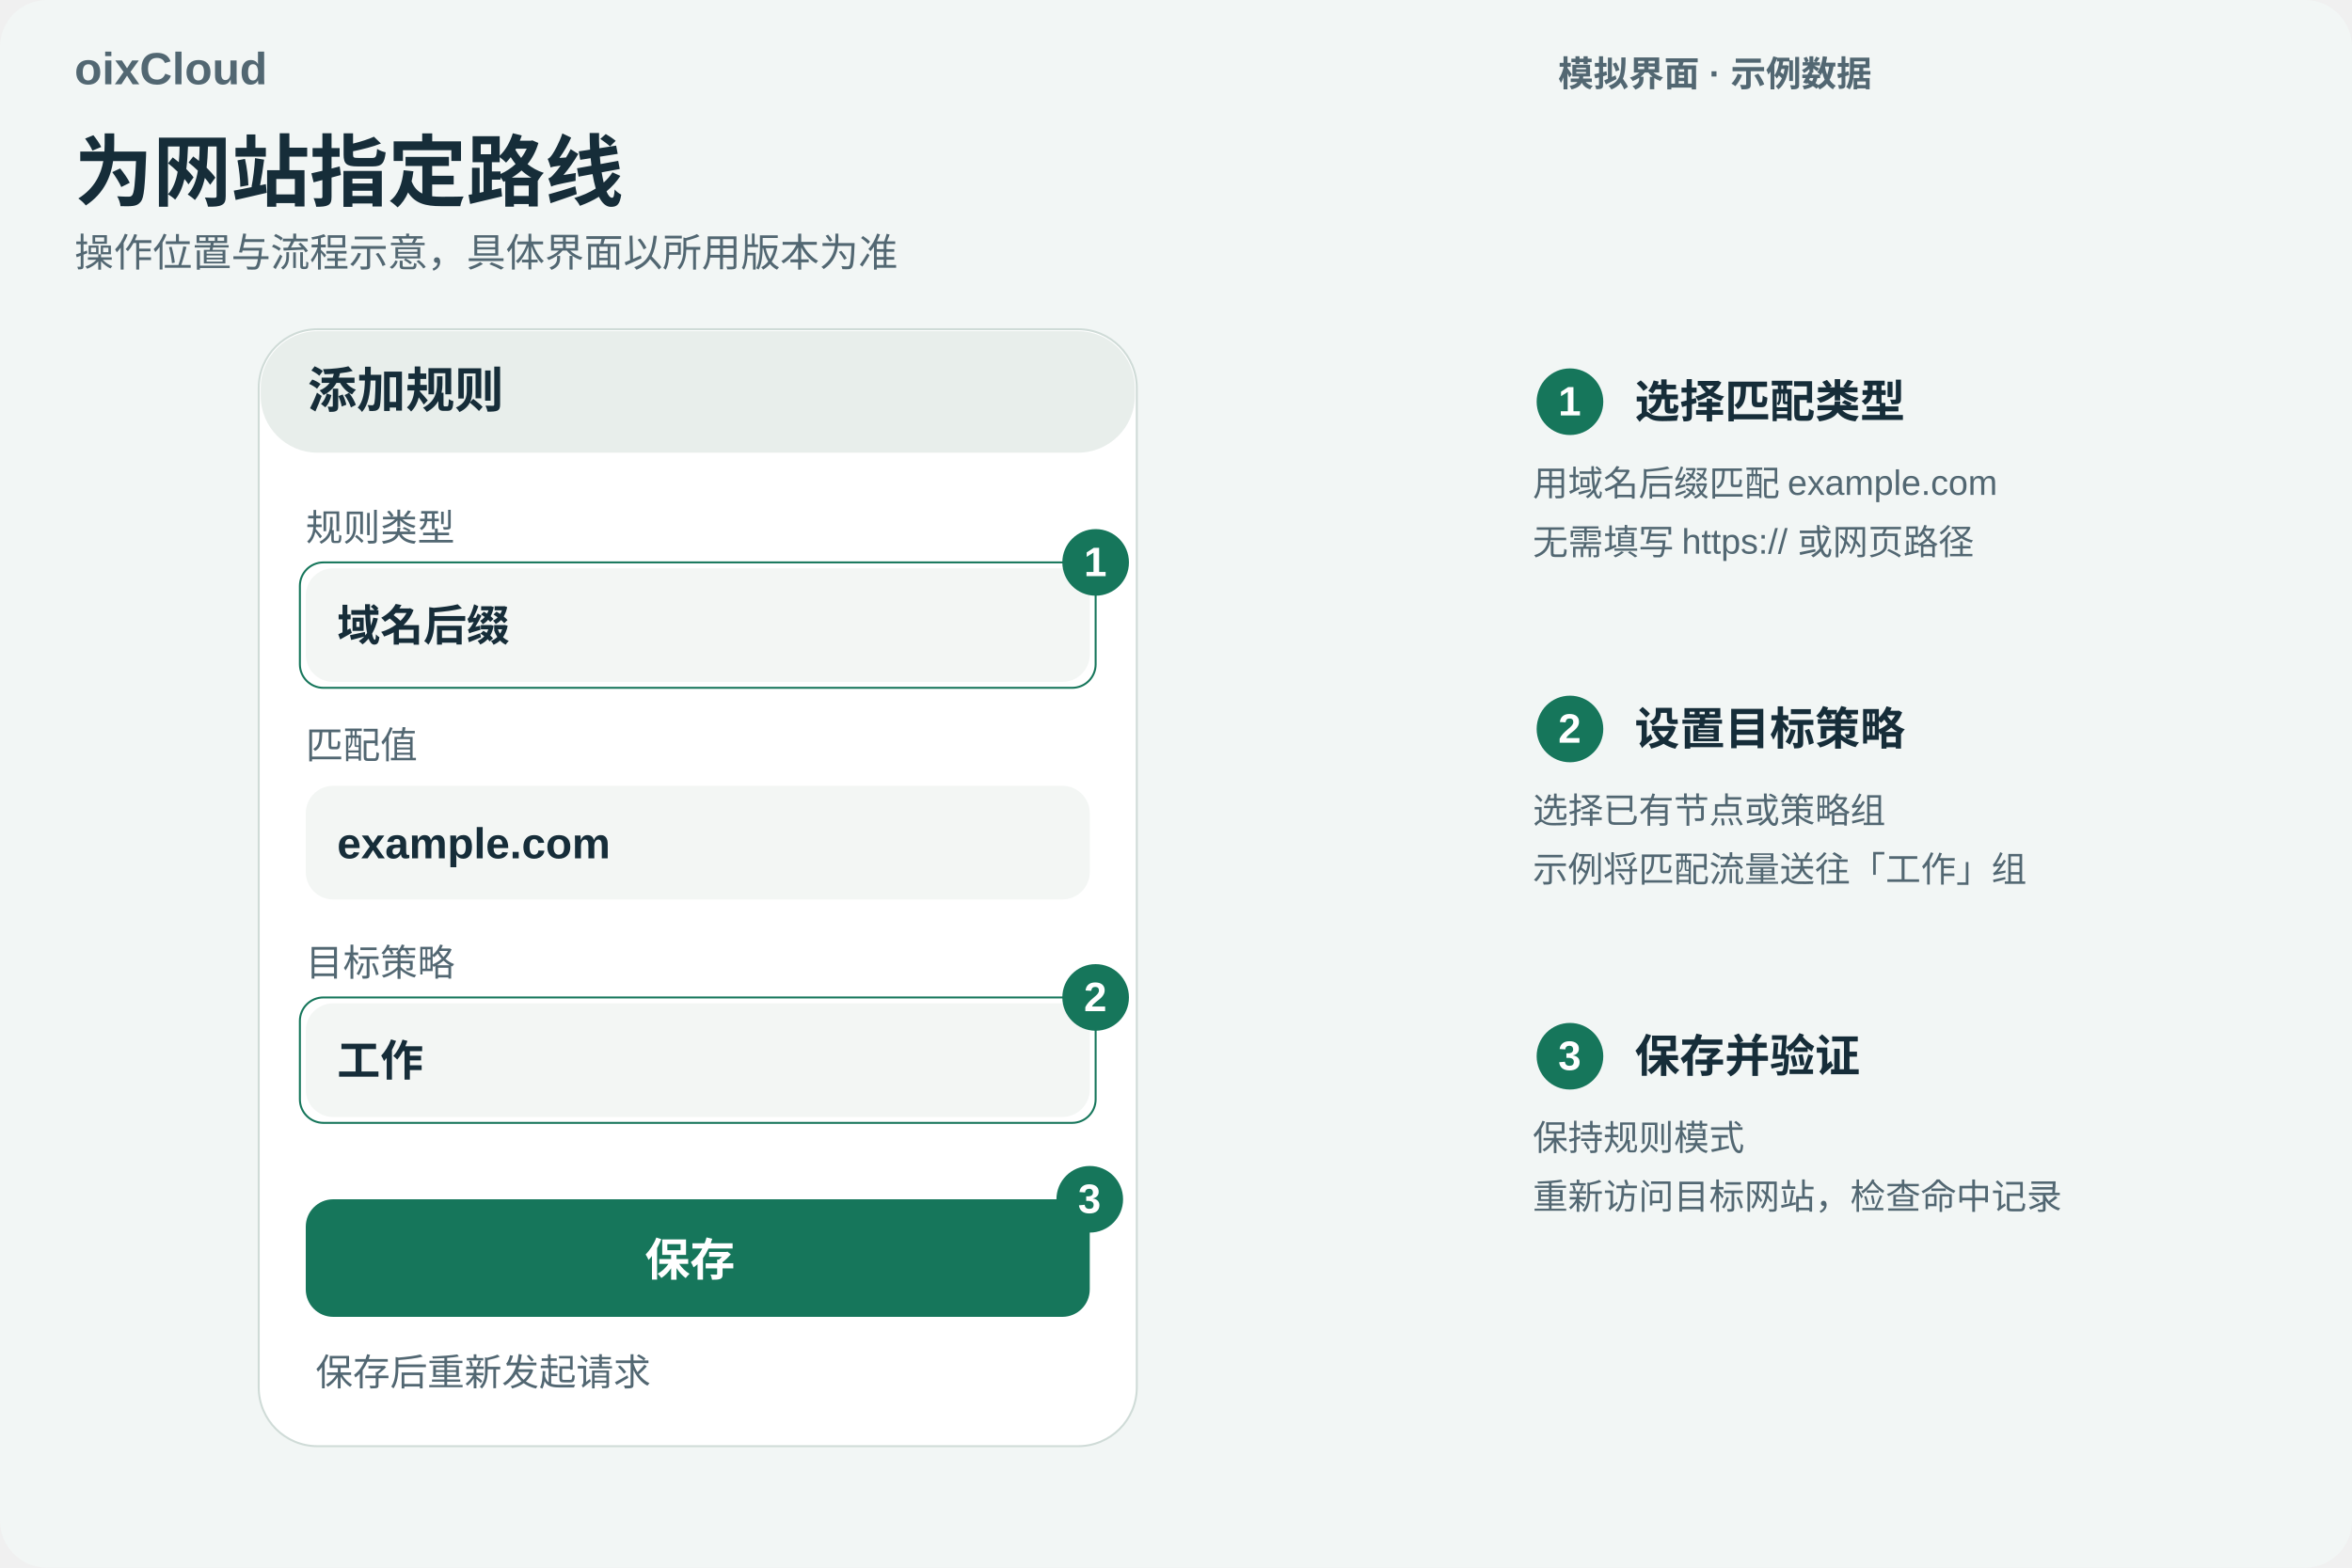
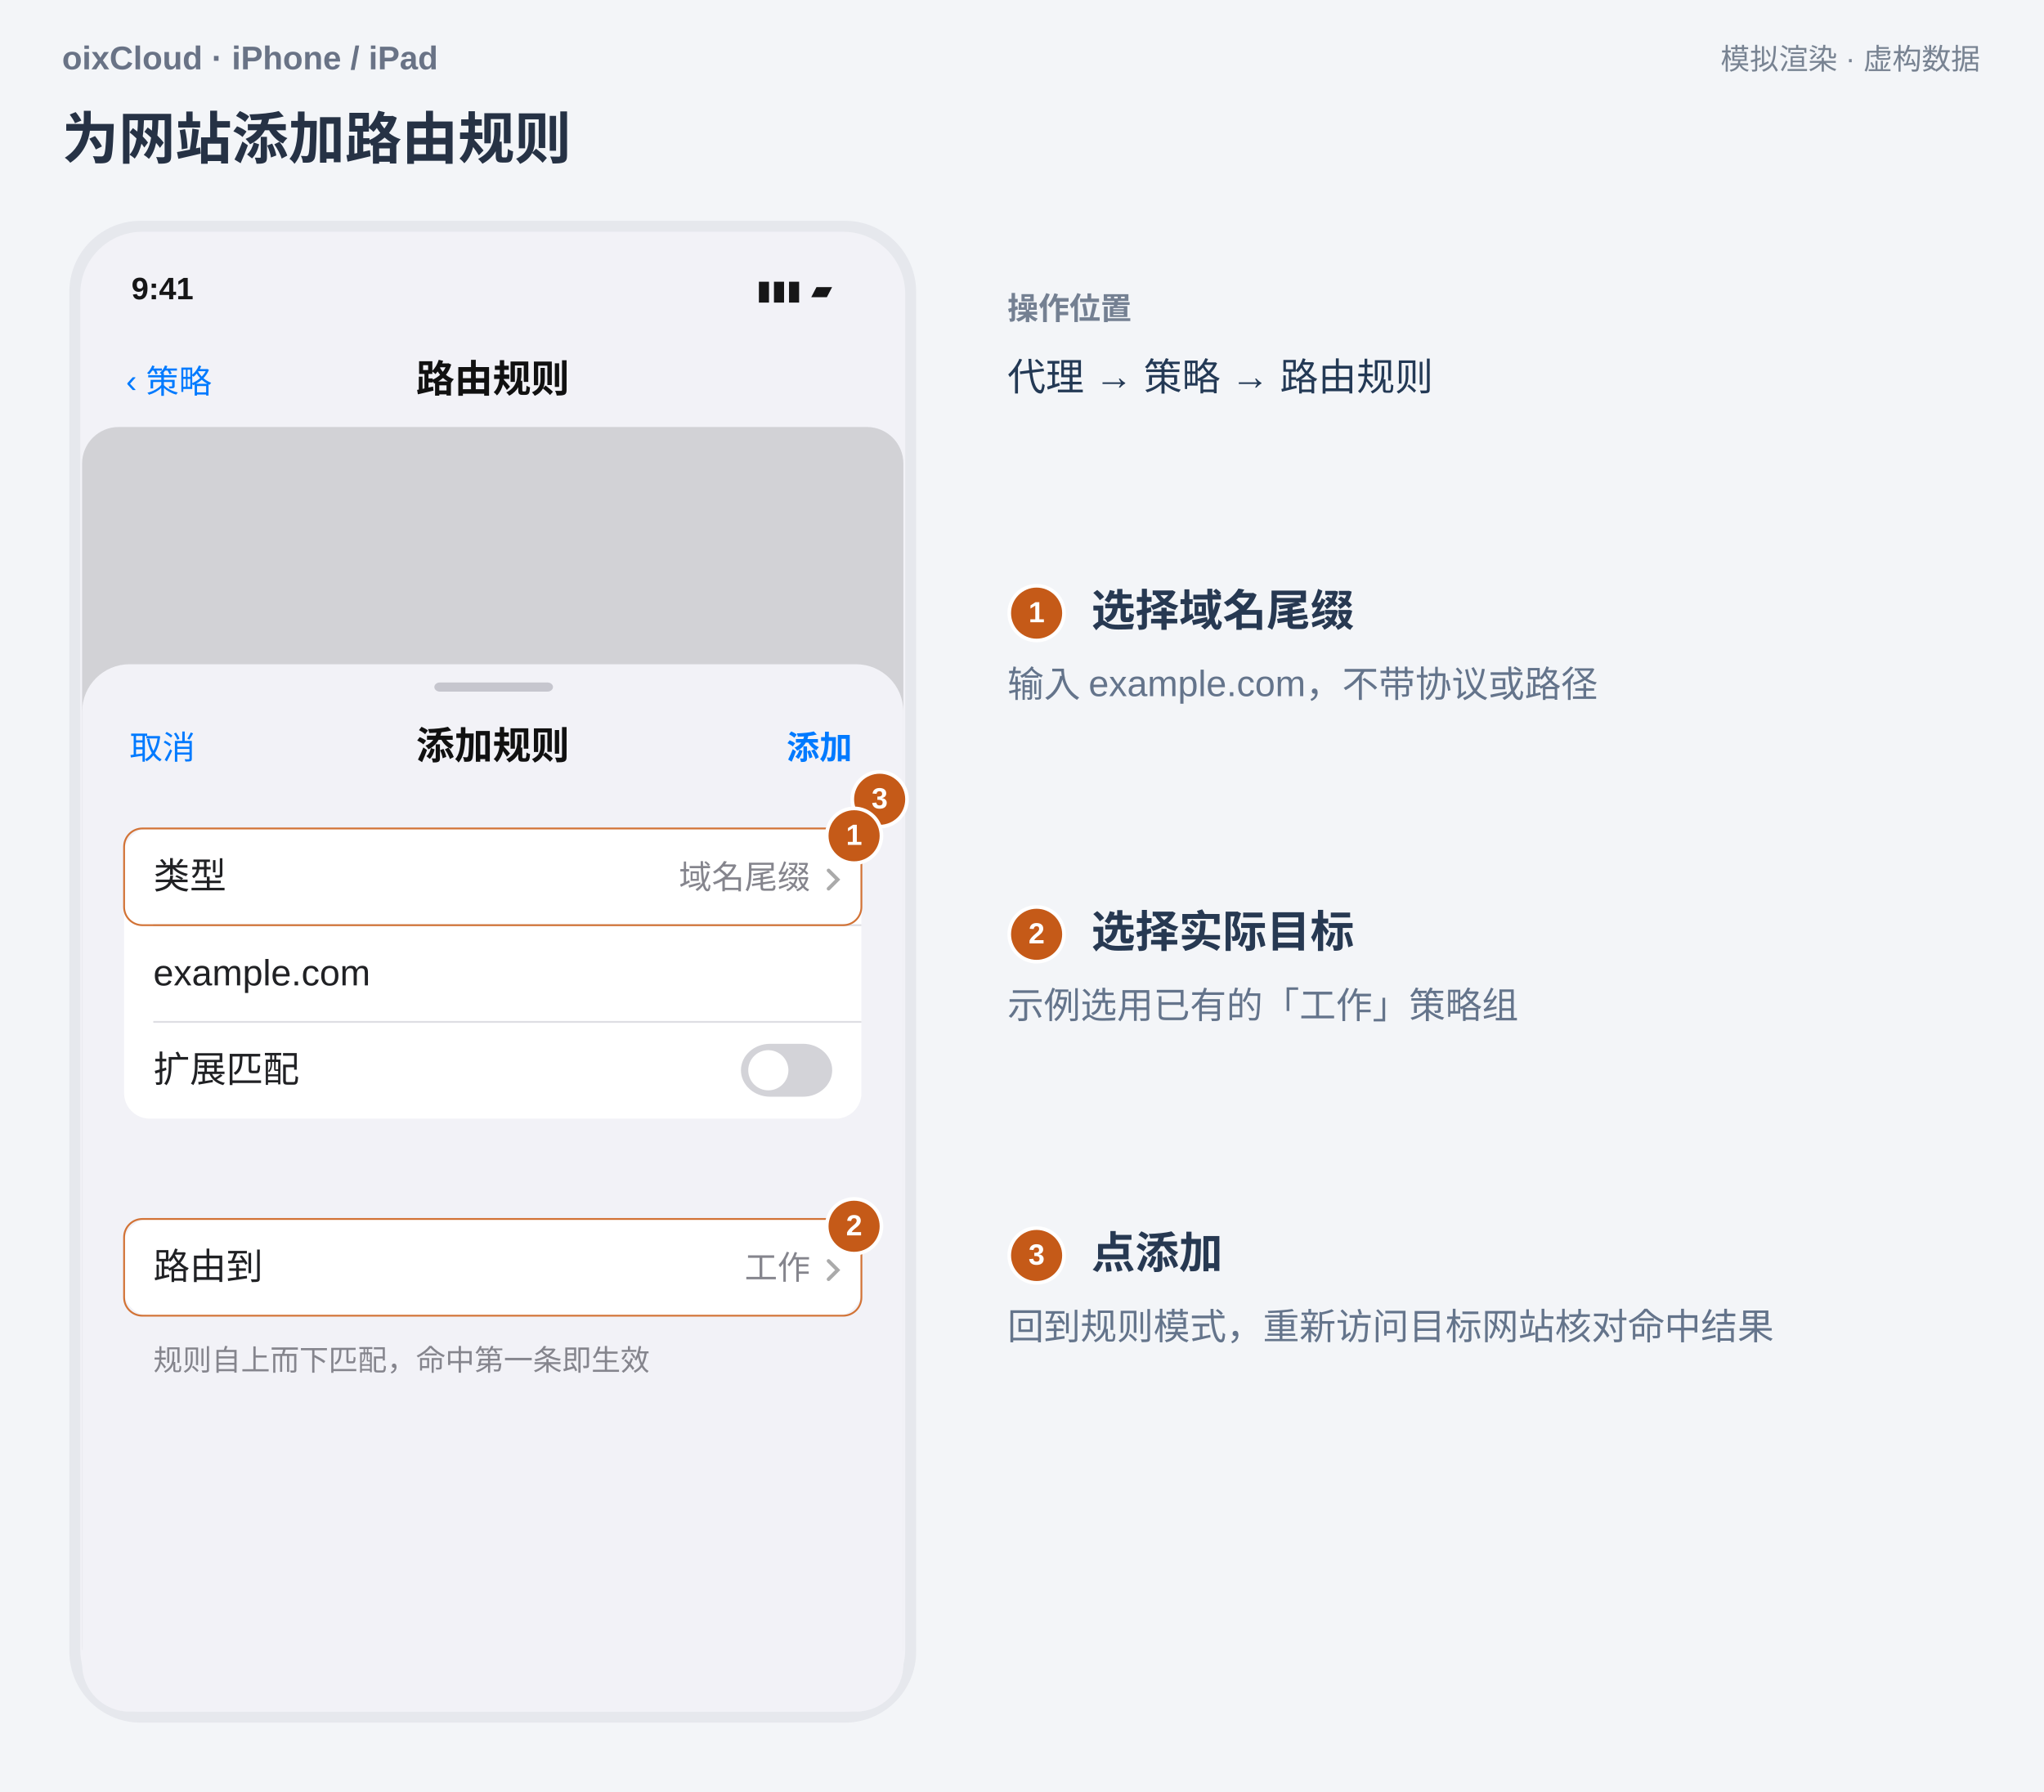
- <svg xmlns="http://www.w3.org/2000/svg" width="1200" height="800" viewBox="0 0 1200 800" role="img" aria-labelledby="title desc">
-   <g font-family="-apple-system,BlinkMacSystemFont,'Segoe UI','Noto Sans SC',Arial,sans-serif">
-     <rect x="0" y="0" width="1200" height="800" rx="24" fill="#f2f6f5" stroke="none" />
-     <text x="38" y="43" font-size="23" font-weight="600" fill="#526772">oixCloud</text>
-     <text x="38" y="102" font-size="40" font-weight="750" fill="#162d39">为网站指定路线</text>
-     <text x="38" y="136" font-size="20" font-weight="400" fill="#526772">操作位置与流程示意，具体界面以所用版本为准</text>
-     <text x="795" y="44" font-size="18" font-weight="600" fill="#526772">模拟界面 · 示例数据</text>
-     <rect x="132" y="168" width="448" height="570" rx="30" fill="#fff" stroke="#cfdbd7" />
-     <rect x="133" y="169" width="446" height="62" rx="29" fill="#e8eeeb" stroke="none" />
-     <text x="157" y="208" font-size="25" font-weight="700" fill="#162d39">添加规则</text>
-     <text x="156" y="276" font-size="19" font-weight="400" fill="#526772">规则类型</text>
-     <rect x="156" y="290" width="400" height="58" rx="14" fill="#f3f6f4" stroke="none" />
-     <text x="172" y="327" font-size="22" font-weight="600" fill="#162d39">域名后缀</text>
-     <rect x="153" y="287" width="406" height="64" rx="12" fill="none" stroke="#16765b" />
-     <circle cx="559" cy="287" r="17" fill="#16765b" />
-     <text x="553" y="294" font-size="21" font-weight="700" fill="#fff">1</text>
-     <text x="156" y="387" font-size="19" font-weight="400" fill="#526772">匹配值</text>
-     <rect x="156" y="401" width="400" height="58" rx="14" fill="#f3f6f4" stroke="none" />
-     <text x="172" y="438" font-size="22" font-weight="600" fill="#162d39">example.com</text>
-     <text x="156" y="498" font-size="19" font-weight="400" fill="#526772">目标策略</text>
-     <rect x="156" y="512" width="400" height="58" rx="14" fill="#f3f6f4" stroke="none" />
-     <text x="172" y="549" font-size="22" font-weight="600" fill="#162d39">工作</text>
-     <rect x="153" y="509" width="406" height="64" rx="12" fill="none" stroke="#16765b" />
-     <circle cx="559" cy="509" r="17" fill="#16765b" />
-     <text x="553" y="516" font-size="21" font-weight="700" fill="#fff">2</text>
-     <rect x="156" y="612" width="400" height="60" rx="14" fill="#16765b" stroke="none" />
-     <text x="329" y="651" font-size="23" font-weight="650" fill="#fff">保存</text>
-     <circle cx="556" cy="612" r="17" fill="#16765b" />
-     <text x="550" y="619" font-size="21" font-weight="700" fill="#fff">3</text>
-     <text x="161" y="707" font-size="19" font-weight="400" fill="#526772">保存后重新发起请求</text>
-     <circle cx="801" cy="205" r="17" fill="#16765b" />
-     <text x="795" y="212" font-size="21" font-weight="700" fill="#fff">1</text>
-     <text x="834" y="213" font-size="23" font-weight="700" fill="#162d39">选择匹配类型</text>
-     <text x="782" y="253" font-size="18" font-weight="400" fill="#526772">用域名后缀匹配 example.com</text>
-     <text x="782" y="283" font-size="18" font-weight="400" fill="#526772">无需填写 https:// 或网页路径</text>
-     <circle cx="801" cy="372" r="17" fill="#16765b" />
-     <text x="795" y="379" font-size="21" font-weight="700" fill="#fff">2</text>
-     <text x="834" y="380" font-size="23" font-weight="700" fill="#162d39">设置目标策略</text>
-     <text x="782" y="420" font-size="18" font-weight="400" fill="#526772">选择已有节点或策略组</text>
-     <text x="782" y="450" font-size="18" font-weight="400" fill="#526772">示例将匹配流量送往「工作」组</text>
-     <circle cx="801" cy="539" r="17" fill="#16765b" />
-     <text x="795" y="546" font-size="21" font-weight="700" fill="#fff">3</text>
-     <text x="834" y="547" font-size="23" font-weight="700" fill="#162d39">保存并验证</text>
-     <text x="782" y="587" font-size="18" font-weight="400" fill="#526772">保持规则模式</text>
-     <text x="782" y="617" font-size="18" font-weight="400" fill="#526772">重新访问目标网站，检查命中记录</text>
+ <svg xmlns="http://www.w3.org/2000/svg" width="1120" height="982" viewBox="0 0 1120 982" role="img" aria-labelledby="title desc">
+   <g font-family="-apple-system,BlinkMacSystemFont,'PingFang SC','Segoe UI',Arial,sans-serif">
+     <rect x="0" y="0" width="1120" height="982" rx="0" fill="#f3f5f8" stroke="none" />
+     <text x="34" y="38" font-size="18" fill="#697386" font-weight="600" text-anchor="start">oixCloud · iPhone / iPad</text>
+     <text x="1085" y="38" font-size="16" fill="#788392" font-weight="500" text-anchor="end">模拟渲染 · 虚构数据</text>
+     <text x="34" y="87" font-size="31" fill="#263245" font-weight="700" text-anchor="start">为网站添加路由规则</text>
+     <rect x="38" y="121" width="464" height="823" rx="39" fill="#e6e8ed" stroke="none" />
+     <rect x="44" y="127" width="452" height="811" rx="34" fill="#f2f2f7" stroke="none" />
+     <text x="72" y="164" font-size="17" fill="#161617" font-weight="650" text-anchor="start">9:41</text>
+     <text x="456" y="164" font-size="15" fill="#161617" font-weight="600" text-anchor="end">▮▮▮  ▰</text>
+     <text x="69" y="215" font-size="18" fill="#007aff" font-weight="400" text-anchor="start">‹ 策略</text>
+     <text x="270" y="215" font-size="21" fill="#111" font-weight="600" text-anchor="middle">路由规则</text>
+     <rect x="210" y="924" width="120" height="5" rx="3" fill="#19191b" stroke="none" />
+     <rect x="45" y="234" width="450" height="688" rx="20" fill="#00000022" stroke="none" />
+     <rect x="45" y="364" width="450" height="574" rx="26" fill="#f2f2f7" stroke="none" />
+     <rect x="238" y="374" width="65" height="5" rx="3" fill="#c6c6ce" stroke="none" />
+     <text x="71" y="416" font-size="18" fill="#007aff" font-weight="400" text-anchor="start">取消</text>
+     <text x="270" y="416" font-size="21" fill="#111" font-weight="600" text-anchor="middle">添加规则</text>
+     <text x="467" y="416" font-size="18" fill="#007aff" font-weight="600" text-anchor="end">添加</text>
+     <circle cx="482" cy="438" r="15" fill="#c55a18" stroke="#fff" stroke-width="2" />
+     <text x="482" y="443" font-size="16" fill="#fff" font-weight="700" text-anchor="middle">3</text>
+     <rect x="68" y="454" width="404" height="159" rx="14" fill="#fff" stroke="none" />
+     <text x="84" y="487" font-size="20" fill="#202124" font-weight="400" text-anchor="start">类型</text>
+     <text x="444" y="487" font-size="18" fill="#85858d" font-weight="400" text-anchor="end">域名尾缀</text>
+     <path d="M454 477l5 5-5 5" fill="none" stroke="#aaa" stroke-width="2" stroke-linecap="round" />
+     <path d="M84 507H472" stroke="#dedee3" stroke-width="1" />
+     <rect x="68" y="454" width="404" height="53" rx="10" fill="none" stroke="#d27336" />
+     <circle cx="468" cy="458" r="15" fill="#c55a18" stroke="#fff" stroke-width="2" />
+     <text x="468" y="463" font-size="16" fill="#fff" font-weight="700" text-anchor="middle">1</text>
+     <text x="84" y="540" font-size="20" fill="#202124" font-weight="400" text-anchor="start">example.com</text>
+     <path d="M84 560H472" stroke="#dedee3" stroke-width="1" />
+     <text x="84" y="593" font-size="20" fill="#202124" font-weight="400" text-anchor="start">扩展匹配</text>
+     <rect x="406" y="572" width="50" height="29" rx="16" fill="#d3d3d8" stroke="none" />
+     <circle cx="421" cy="586.5" r="11" fill="#fff" stroke="none" stroke-width="1" />
+     <rect x="68" y="668" width="404" height="53" rx="14" fill="#fff" stroke="none" />
+     <text x="84" y="701" font-size="20" fill="#202124" font-weight="400" text-anchor="start">路由到</text>
+     <text x="444" y="701" font-size="18" fill="#85858d" font-weight="400" text-anchor="end">工作</text>
+     <path d="M454 691l5 5-5 5" fill="none" stroke="#aaa" stroke-width="2" stroke-linecap="round" />
+     <rect x="68" y="668" width="404" height="53" rx="10" fill="none" stroke="#d27336" />
+     <circle cx="468" cy="672" r="15" fill="#c55a18" stroke="#fff" stroke-width="2" />
+     <text x="468" y="677" font-size="16" fill="#fff" font-weight="700" text-anchor="middle">2</text>
+     <text x="84" y="751" font-size="16" fill="#85858d" font-weight="400" text-anchor="start">规则自上而下匹配，命中第一条即生效</text>
+     <text x="552" y="175" font-size="17" fill="#748092" font-weight="600" text-anchor="start">操作位置</text>
+     <text x="552" y="214" font-size="21" fill="#233955" font-weight="400" text-anchor="start">代理 → 策略 → 路由规则</text>
+     <circle cx="568" cy="336" r="15" fill="#c55a18" stroke="#fff" stroke-width="2" />
+     <text x="568" y="341" font-size="16" fill="#fff" font-weight="700" text-anchor="middle">1</text>
+     <text x="598" y="343" font-size="24" fill="#273952" font-weight="600" text-anchor="start">选择域名尾缀</text>
+     <text x="552" y="382" font-size="20" fill="#64748b" font-weight="400" text-anchor="start">输入 example.com，不带协议或路径</text>
+     <circle cx="568" cy="512" r="15" fill="#c55a18" stroke="#fff" stroke-width="2" />
+     <text x="568" y="517" font-size="16" fill="#fff" font-weight="700" text-anchor="middle">2</text>
+     <text x="598" y="519" font-size="24" fill="#273952" font-weight="600" text-anchor="start">选择实际目标</text>
+     <text x="552" y="558" font-size="20" fill="#64748b" font-weight="400" text-anchor="start">示例选用已有的「工作」策略组</text>
+     <circle cx="568" cy="688" r="15" fill="#c55a18" stroke="#fff" stroke-width="2" />
+     <text x="568" y="693" font-size="16" fill="#fff" font-weight="700" text-anchor="middle">3</text>
+     <text x="598" y="695" font-size="24" fill="#273952" font-weight="600" text-anchor="start">点添加</text>
+     <text x="552" y="734" font-size="20" fill="#64748b" font-weight="400" text-anchor="start">回到规则模式，重新访问目标网站核对命中结果</text>
  </g>
</svg>
